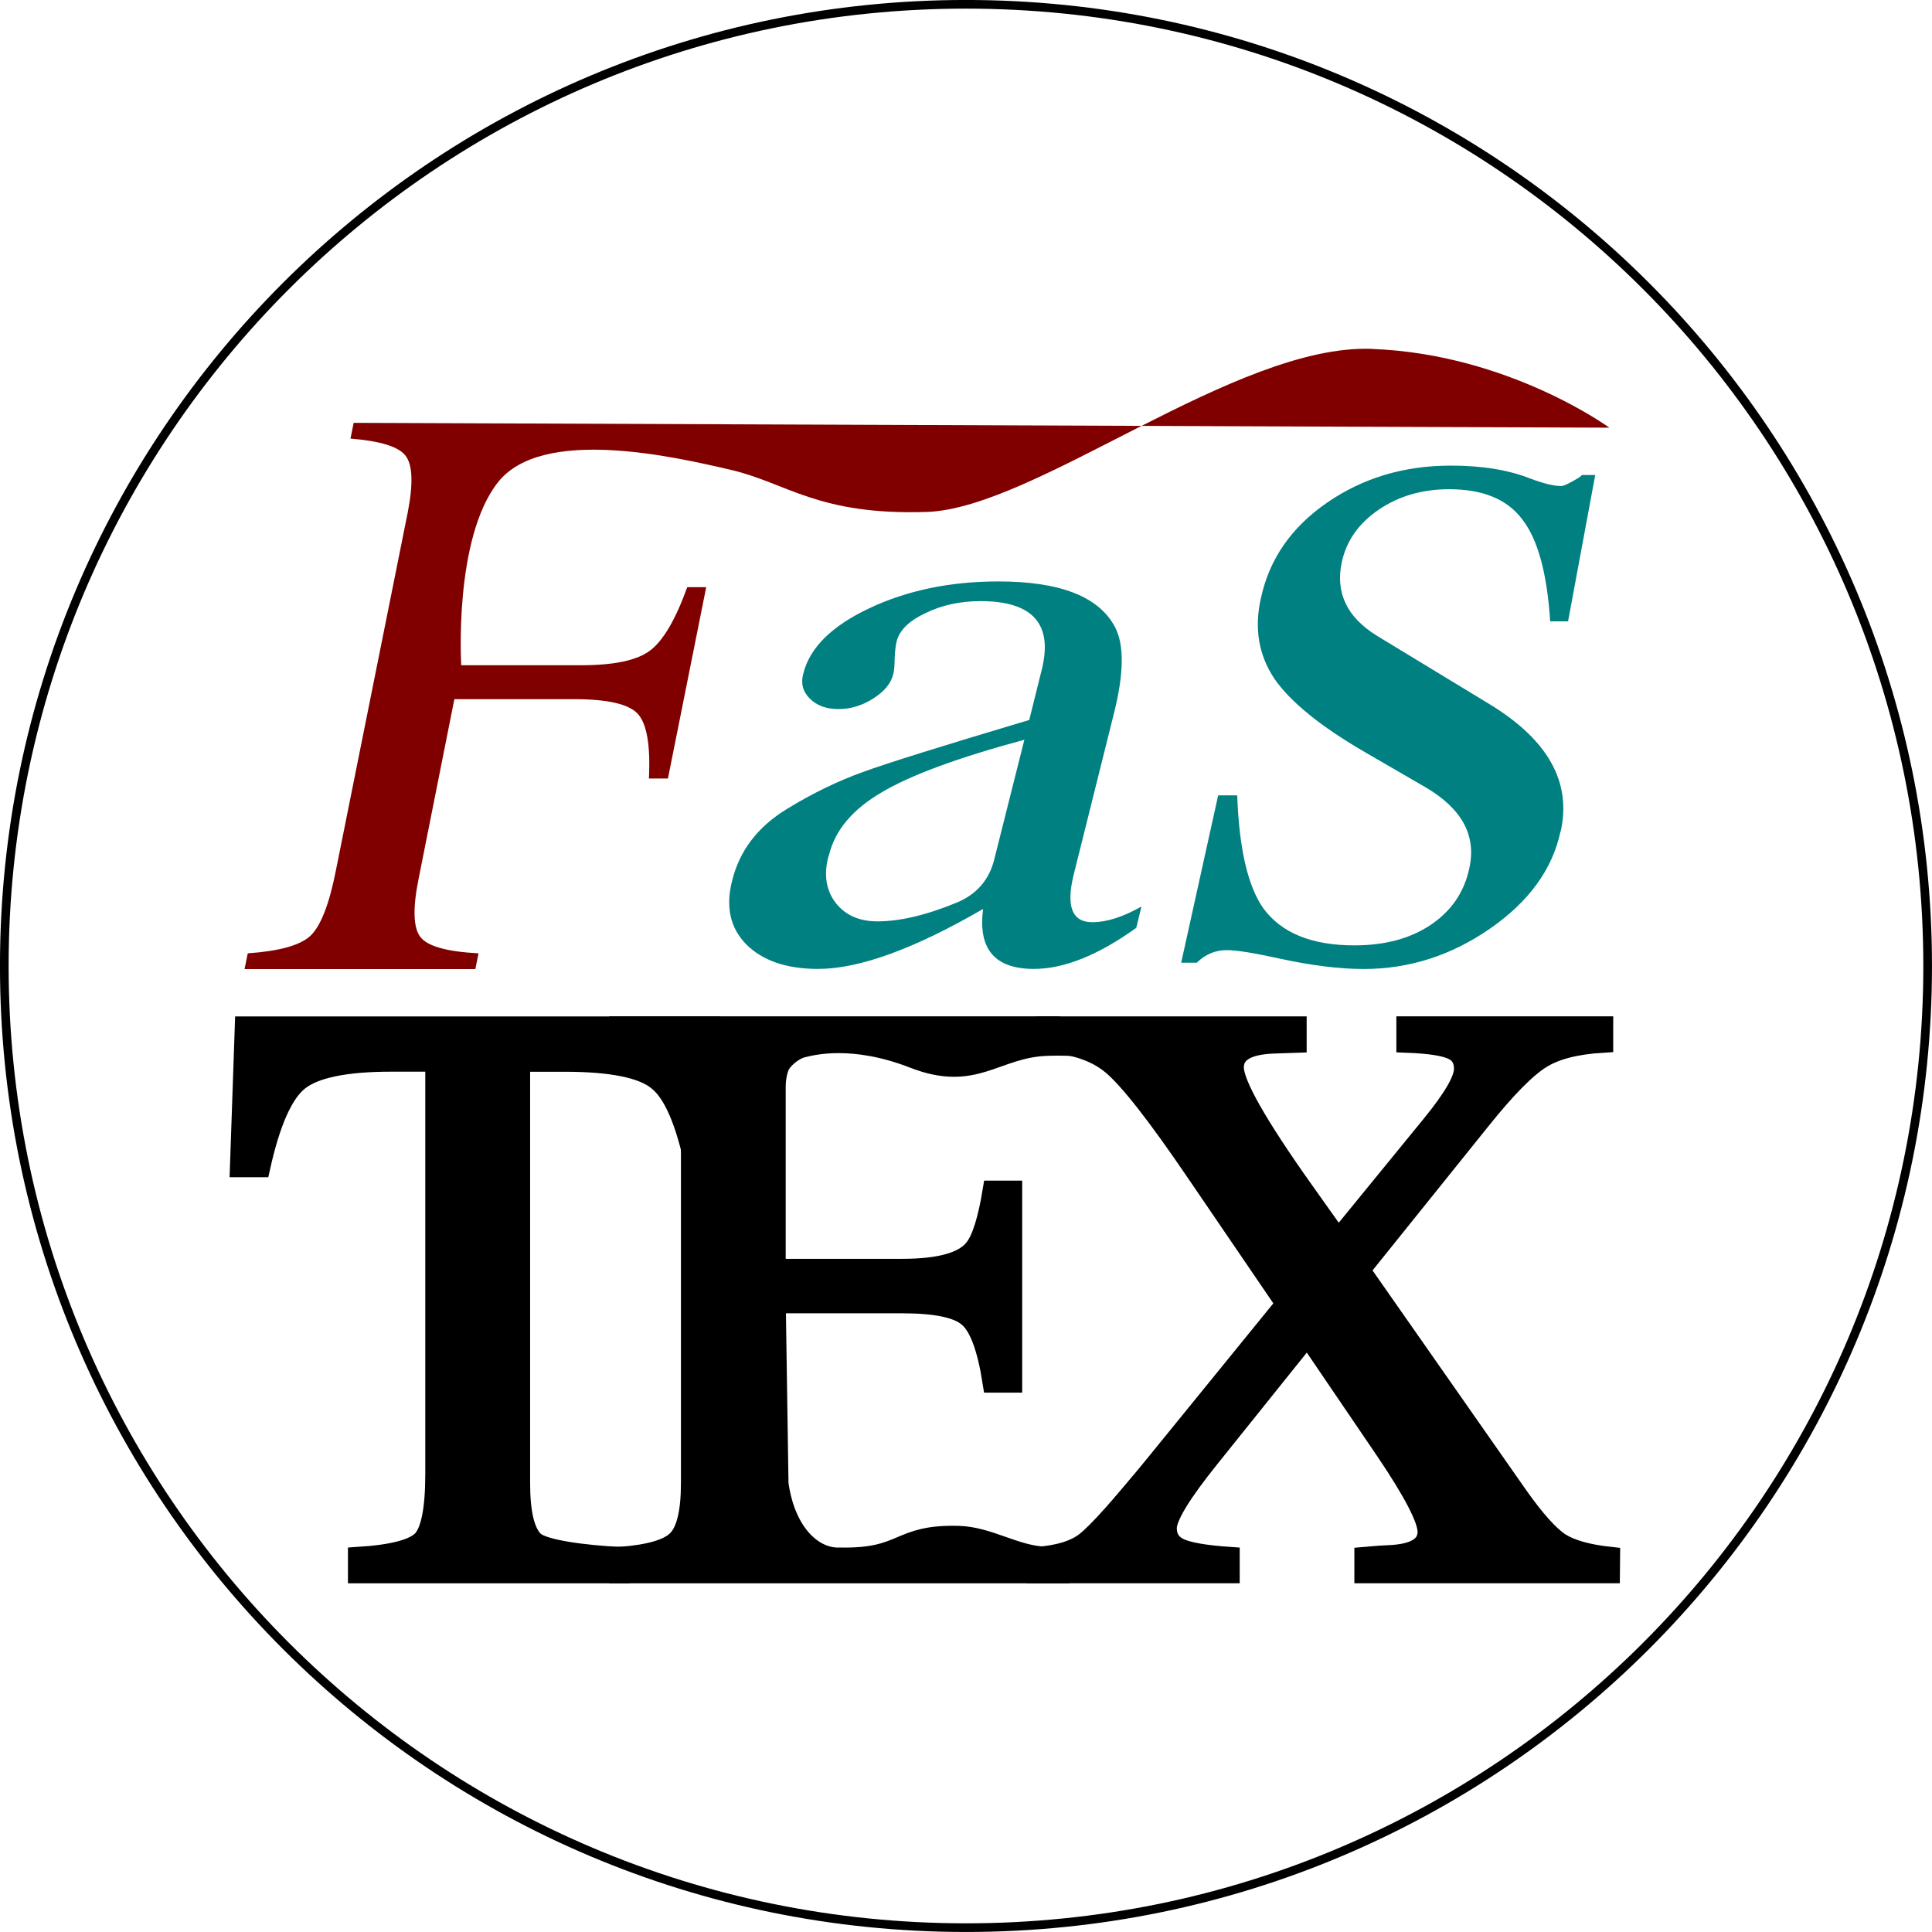
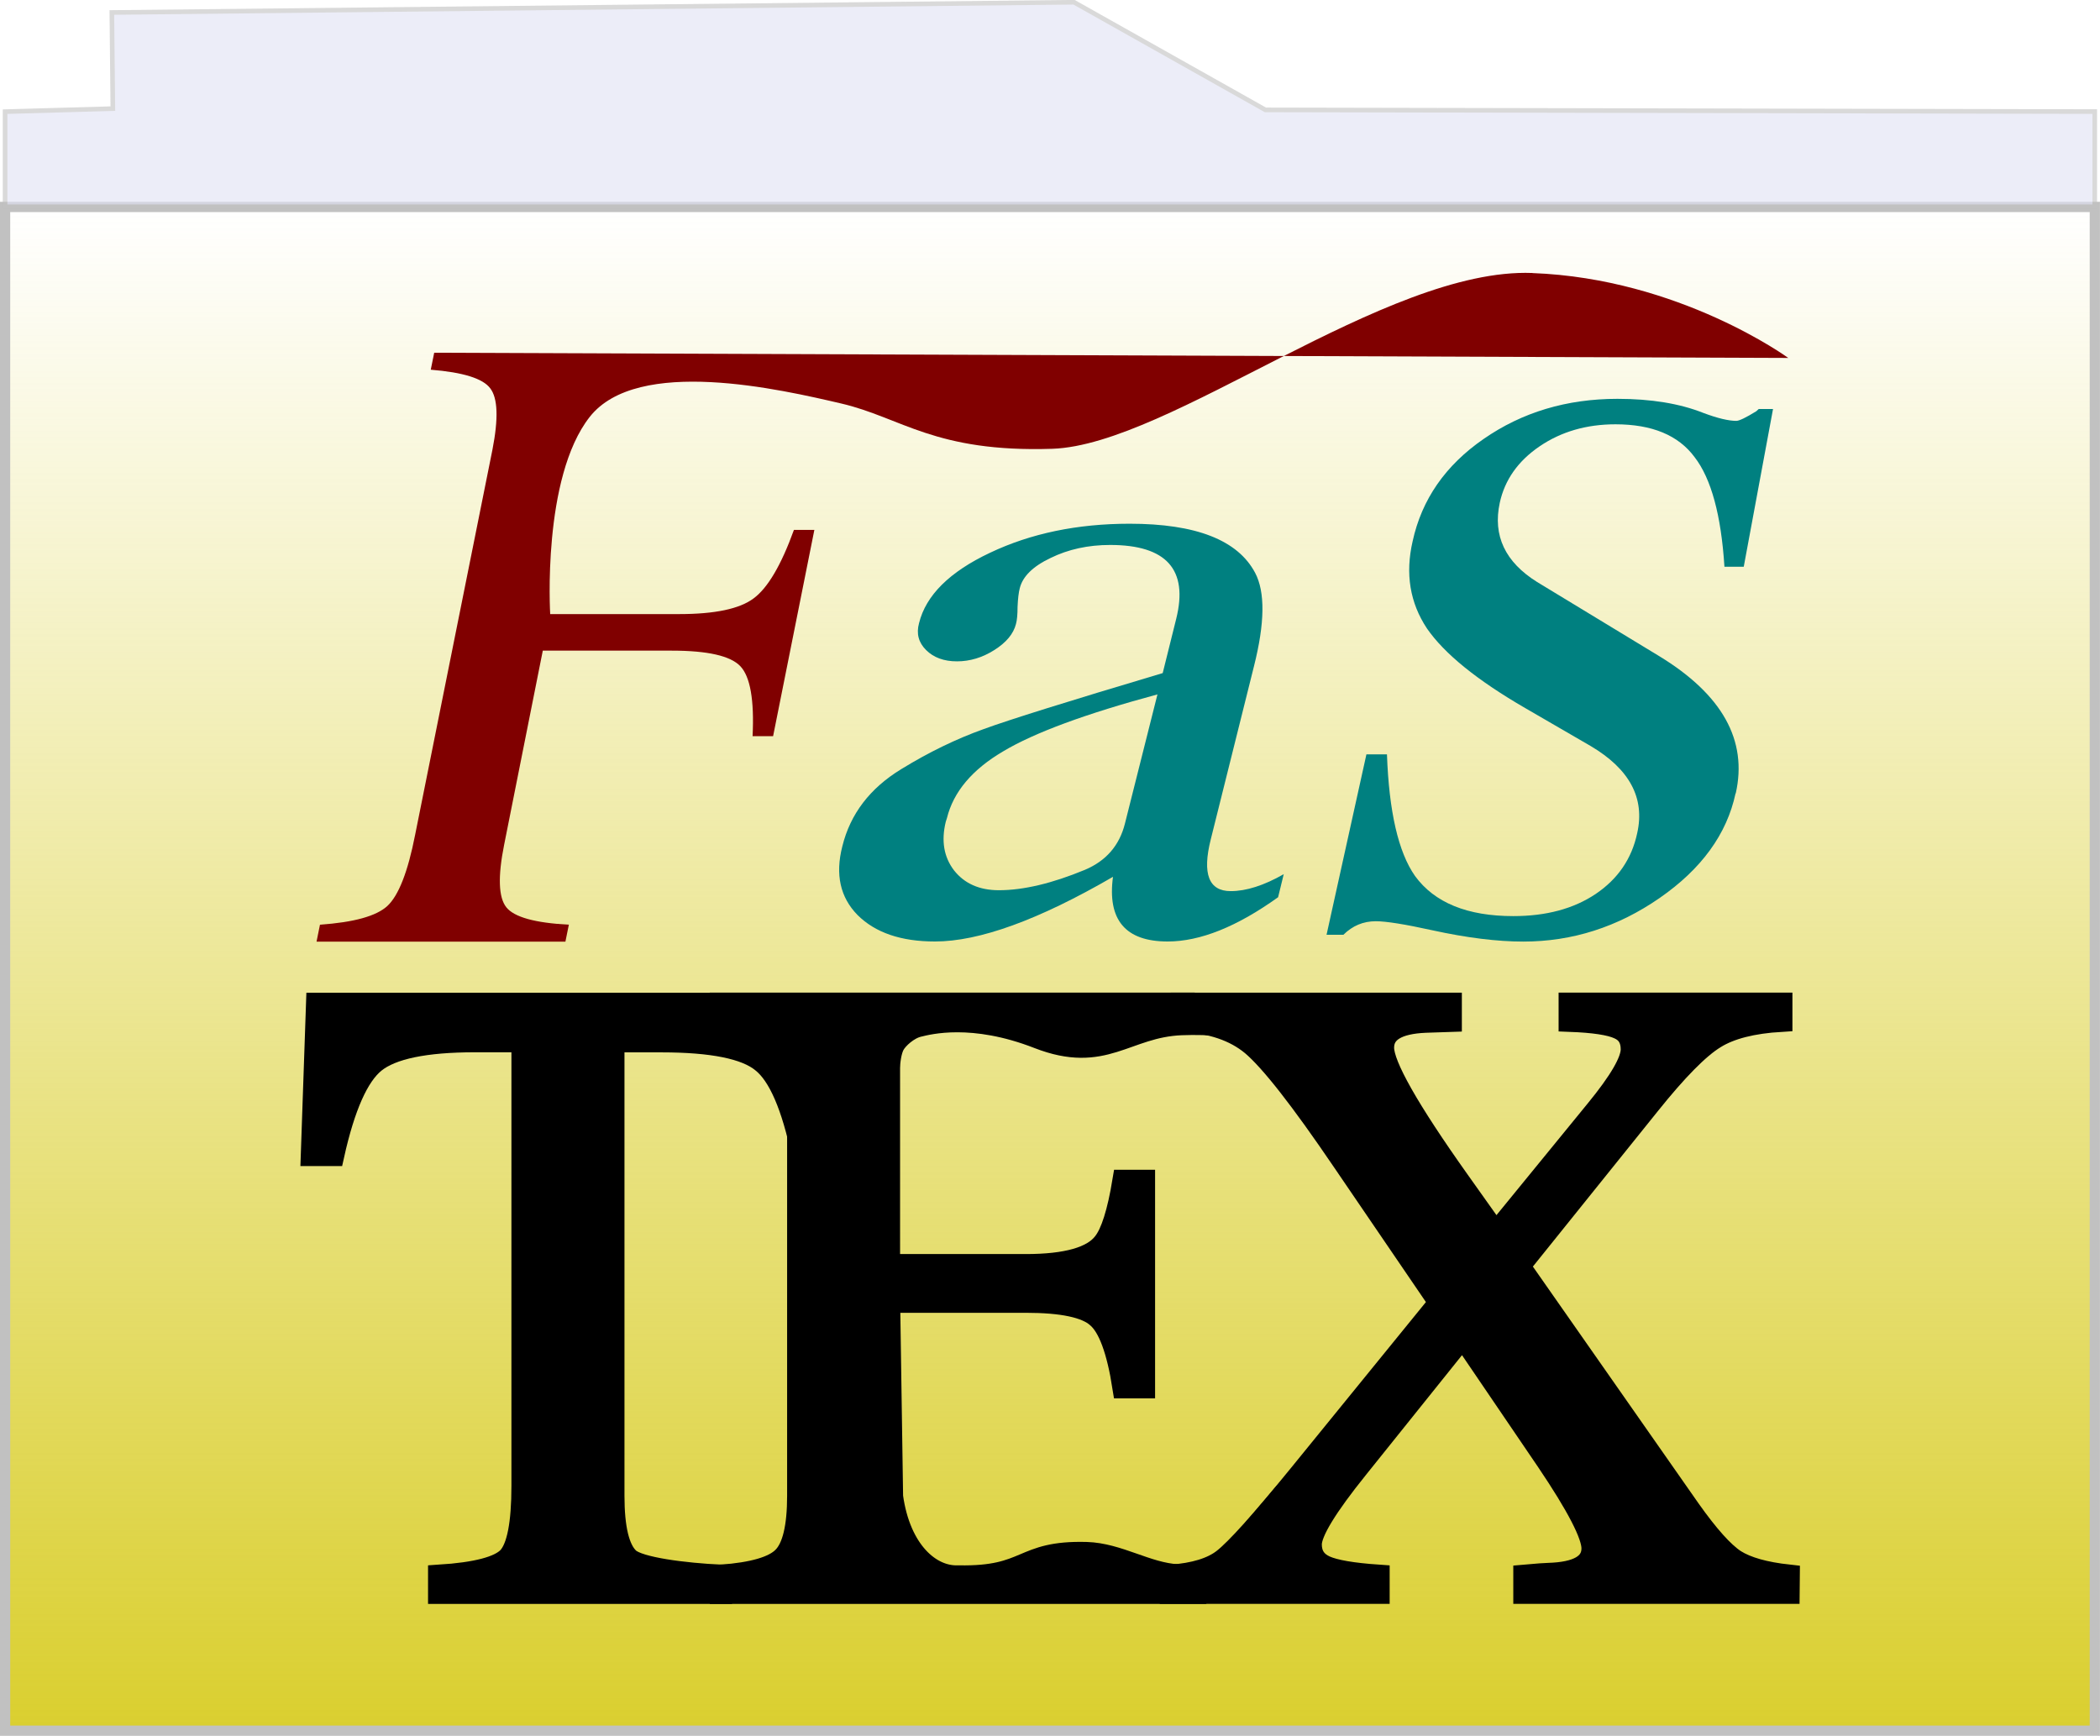
- <svg xmlns="http://www.w3.org/2000/svg" id="svg8" version="1.1" viewBox="0 0 24.787 24.787" height="24.787mm" width="24.787mm">
+ <svg xmlns="http://www.w3.org/2000/svg" xmlns:xlink="http://www.w3.org/1999/xlink" width="24.985mm" height="20.655mm" viewBox="0 0 24.985 20.655" version="1.1" id="svg8">
  <defs id="defs2">
-     </defs>
-   <g id="layer1" transform="translate(-30.43632,-130.4878)">
+     <linearGradient id="linearGradient870">
+       <stop id="stop866" offset="0" style="stop-color:#dacf2f;stop-opacity:1;" />
+       <stop id="stop868" offset="1" style="stop-color:#dacf2f;stop-opacity:0;" />
+     </linearGradient>
+     <linearGradient gradientTransform="matrix(0.7342284,0,0,1.369127,-173.7877,-151.9309)" gradientUnits="userSpaceOnUse" y2="142.073" x2="54.967" y1="142.073" x1="30.271" id="linearGradient872" xlink:href="#linearGradient870" />
+   </defs>
+   <g transform="translate(-30.29496,-131.7154)" id="layer1">
    <g id="g2020">
      <g id="g899">
-         <g style="stroke:#000000;stroke-opacity:1" transform="translate(0.2025051,0.7479522)" id="g2044">
-           <g id="g863">
-             <ellipse style="fill:none;stroke:#000000;stroke-width:0.111;stroke-miterlimit:4;stroke-dasharray:none;stroke-dashoffset:9.691;stroke-opacity:1" id="path917" cx="42.627" cy="142.133" rx="12.338" ry="12.338" />
-             <g id="g915" transform="translate(0.167392,0.3104608)">
-               <g aria-label="F" id="text835" style="font-size:10.583px;line-height:1.25;font-family:Nakula;-inkscape-font-specification:'Nakula, Normal';fill:#800000;stroke:none;stroke-width:0.4;stroke-miterlimit:4;stroke-dasharray:none;stroke-opacity:1" transform="translate(0.7289107,4.233333)">
-                 <path d="m 46.94,129.672 c -1.75,-0.066 -4.313,2.045 -5.711,2.092 -1.398,0.046 -1.795,-0.372 -2.512,-0.539 -0.717,-0.167 -2.423,-0.564 -2.992,0.16 -0.569,0.724 -0.47,2.346 -0.47,2.346 h 1.535 c 0.424,0 0.718,-0.062 0.884,-0.186 0.169,-0.124 0.329,-0.396 0.481,-0.816 h 0.243 l -0.491,2.455 H 37.663 c 0.021,-0.431 -0.028,-0.708 -0.145,-0.832 -0.117,-0.124 -0.389,-0.186 -0.816,-0.186 h -1.535 l -0.46,2.31 c -0.076,0.379 -0.067,0.627 0.026,0.744 0.093,0.117 0.341,0.186 0.744,0.207 l -0.041,0.202 h -2.961 l 0.041,-0.202 c 0.403,-0.028 0.67,-0.102 0.801,-0.222 0.134,-0.124 0.245,-0.407 0.331,-0.847 l 0.92,-4.584 c 0.072,-0.369 0.064,-0.612 -0.026,-0.729 -0.086,-0.117 -0.322,-0.191 -0.708,-0.222 l 0.041,-0.202 16.11,0.062 c 0,0 -1.294,-0.945 -3.044,-1.01 z" style="font-style:italic;fill:#800000;stroke:none;stroke-width:0.4;stroke-miterlimit:4;stroke-dasharray:none;stroke-opacity:1" id="path859" />
+         <g id="g2044" transform="translate(0.2025051,0.7479522)" style="stroke:#000000;stroke-opacity:1">
+           <g id="g892">
+             <rect style="fill:url(#linearGradient872);fill-opacity:1;stroke:#c1c1c1;stroke-width:0.122;stroke-dashoffset:9.691;stroke-opacity:1" id="rect864" width="18.132" height="24.863" x="-151.562" y="30.153" transform="rotate(-90)" />
+             <g transform="translate(0.6545502,0.3104608)" id="g915">
+               <g transform="translate(0.7289107,4.233333)" style="font-size:10.583px;line-height:1.25;font-family:Nakula;-inkscape-font-specification:'Nakula, Normal';fill:#800000;stroke:none;stroke-width:0.4;stroke-miterlimit:4;stroke-dasharray:none;stroke-opacity:1" id="text835" aria-label="F">
+                 <path id="path859" style="font-style:italic;fill:#800000;stroke:none;stroke-width:0.4;stroke-miterlimit:4;stroke-dasharray:none;stroke-opacity:1" d="m 46.94,129.672 c -1.75,-0.066 -4.313,2.045 -5.711,2.092 -1.398,0.046 -1.795,-0.372 -2.512,-0.539 -0.717,-0.167 -2.423,-0.564 -2.992,0.16 -0.569,0.724 -0.47,2.346 -0.47,2.346 h 1.535 c 0.424,0 0.718,-0.062 0.884,-0.186 0.169,-0.124 0.329,-0.396 0.481,-0.816 h 0.243 l -0.491,2.455 H 37.663 c 0.021,-0.431 -0.028,-0.708 -0.145,-0.832 -0.117,-0.124 -0.389,-0.186 -0.816,-0.186 h -1.535 l -0.46,2.31 c -0.076,0.379 -0.067,0.627 0.026,0.744 0.093,0.117 0.341,0.186 0.744,0.207 l -0.041,0.202 h -2.961 l 0.041,-0.202 c 0.403,-0.028 0.67,-0.102 0.801,-0.222 0.134,-0.124 0.245,-0.407 0.331,-0.847 l 0.92,-4.584 c 0.072,-0.369 0.064,-0.612 -0.026,-0.729 -0.086,-0.117 -0.322,-0.191 -0.708,-0.222 l 0.041,-0.202 16.11,0.062 c 0,0 -1.294,-0.945 -3.044,-1.01 z" />
              </g>
-               <g style="font-size:11.813px;line-height:1.25;font-family:Nakula;-inkscape-font-specification:'Nakula, Normal';fill:#008080;stroke:none;stroke-width:0.4;stroke-miterlimit:4;stroke-dasharray:none;stroke-opacity:1" id="text839" transform="scale(1.116218,0.8958825)" aria-label="a">
-                 <path id="path2022" style="font-style:italic;fill:#008080;stroke:none;stroke-width:0.4;stroke-miterlimit:4;stroke-dasharray:none;stroke-opacity:1" d="m 39.996,157.759 q -0.658,0.588 -1.177,0.588 -0.675,0 -0.583,-0.859 -1.188,0.859 -1.898,0.859 -0.542,0 -0.825,-0.352 -0.277,-0.352 -0.162,-0.911 0.127,-0.646 0.629,-1.027 0.438,-0.335 0.877,-0.531 0.404,-0.185 1.909,-0.744 l 0.144,-0.721 q 0.196,-0.981 -0.704,-0.981 -0.352,0 -0.635,0.173 -0.283,0.167 -0.329,0.404 -0.017,0.081 -0.023,0.242 0,0.156 -0.017,0.231 -0.04,0.196 -0.231,0.346 -0.19,0.15 -0.398,0.15 -0.208,0 -0.329,-0.15 -0.121,-0.15 -0.075,-0.358 0.11,-0.554 0.756,-0.934 0.652,-0.386 1.488,-0.386 1.061,0 1.338,0.652 0.162,0.381 -0.012,1.24 l -0.461,2.302 q -0.138,0.686 0.213,0.686 0.248,0 0.565,-0.225 z m -1.632,-0.981 0.346,-1.713 q -1.148,0.386 -1.644,0.756 -0.496,0.363 -0.6,0.888 l -0.012,0.046 q -0.075,0.381 0.087,0.646 0.167,0.265 0.479,0.265 0.392,0 0.917,-0.271 0.34,-0.179 0.427,-0.617 z" />
+               <g aria-label="a" transform="scale(1.116218,0.8958825)" id="text839" style="font-size:11.813px;line-height:1.25;font-family:Nakula;-inkscape-font-specification:'Nakula, Normal';fill:#008080;stroke:none;stroke-width:0.4;stroke-miterlimit:4;stroke-dasharray:none;stroke-opacity:1">
+                 <path d="m 39.996,157.759 q -0.658,0.588 -1.177,0.588 -0.675,0 -0.583,-0.859 -1.188,0.859 -1.898,0.859 -0.542,0 -0.825,-0.352 -0.277,-0.352 -0.162,-0.911 0.127,-0.646 0.629,-1.027 0.438,-0.335 0.877,-0.531 0.404,-0.185 1.909,-0.744 l 0.144,-0.721 q 0.196,-0.981 -0.704,-0.981 -0.352,0 -0.635,0.173 -0.283,0.167 -0.329,0.404 -0.017,0.081 -0.023,0.242 0,0.156 -0.017,0.231 -0.04,0.196 -0.231,0.346 -0.19,0.15 -0.398,0.15 -0.208,0 -0.329,-0.15 -0.121,-0.15 -0.075,-0.358 0.11,-0.554 0.756,-0.934 0.652,-0.386 1.488,-0.386 1.061,0 1.338,0.652 0.162,0.381 -0.012,1.24 l -0.461,2.302 q -0.138,0.686 0.213,0.686 0.248,0 0.565,-0.225 z m -1.632,-0.981 0.346,-1.713 q -1.148,0.386 -1.644,0.756 -0.496,0.363 -0.6,0.888 l -0.012,0.046 q -0.075,0.381 0.087,0.646 0.167,0.265 0.479,0.265 0.392,0 0.917,-0.271 0.34,-0.179 0.427,-0.617 z" style="font-style:italic;fill:#008080;stroke:none;stroke-width:0.4;stroke-miterlimit:4;stroke-dasharray:none;stroke-opacity:1" id="path2022" />
              </g>
-               <g aria-label="T" id="text843" style="font-size:10.583px;line-height:1.25;font-family:Nakula;-inkscape-font-specification:'Nakula, Normal';stroke:#000000;stroke-width:0.265;stroke-opacity:1" transform="translate(0.5291667,3.704167)">
-                 <path d="m 38.713,140.697 h -0.253 c -0.121,-0.582 -0.281,-0.953 -0.481,-1.111 -0.196,-0.162 -0.596,-0.243 -1.199,-0.243 H 36.206 v 5.41 c 0,0.386 0.06,0.636 0.181,0.749 0.124,0.114 0.665,0.181 1.099,0.202 v 0.202 h -3.352 v -0.202 c 0.441,-0.028 0.717,-0.1 0.827,-0.217 0.11,-0.121 0.165,-0.405 0.165,-0.853 v -5.292 h -0.568 c -0.593,0 -0.99,0.083 -1.194,0.248 -0.2,0.162 -0.363,0.531 -0.491,1.106 h -0.253 l 0.062,-1.798 h 5.969 z" style="stroke:#000000;stroke-width:0.265;stroke-opacity:1" id="path853" />
+               <g transform="translate(0.5291667,3.704167)" style="font-size:10.583px;line-height:1.25;font-family:Nakula;-inkscape-font-specification:'Nakula, Normal';stroke:#000000;stroke-width:0.265;stroke-opacity:1" id="text843" aria-label="T">
+                 <path id="path853" style="stroke:#000000;stroke-width:0.265;stroke-opacity:1" d="m 38.713,140.697 h -0.253 c -0.121,-0.582 -0.281,-0.953 -0.481,-1.111 -0.196,-0.162 -0.596,-0.243 -1.199,-0.243 H 36.206 v 5.41 c 0,0.386 0.06,0.636 0.181,0.749 0.124,0.114 0.665,0.181 1.099,0.202 v 0.202 h -3.352 v -0.202 c 0.441,-0.028 0.717,-0.1 0.827,-0.217 0.11,-0.121 0.165,-0.405 0.165,-0.853 v -5.292 h -0.568 c -0.593,0 -0.99,0.083 -1.194,0.248 -0.2,0.162 -0.363,0.531 -0.491,1.106 h -0.253 l 0.062,-1.798 h 5.969 z" />
              </g>
-               <g aria-label="E" id="text847" style="font-size:10.583px;line-height:1.25;font-family:Nakula;-inkscape-font-specification:'Nakula, Normal';stroke:#000000;stroke-width:0.265;stroke-opacity:1" transform="translate(0.5291667,3.704167)">
-                 <path d="m 44.174,144.753 c 0.35,-0.427 -0.978,1.153 -0.978,1.153 h -5.71 v -0.202 c 0.382,-0.028 0.63,-0.1 0.744,-0.217 0.117,-0.117 0.176,-0.362 0.176,-0.734 v -4.703 c 0,-0.369 -0.057,-0.612 -0.171,-0.729 -0.11,-0.117 -0.36,-0.191 -0.749,-0.222 v -0.202 h 5.617 l 1.219,0.351 0.155,0.478 c -0.09,-0.475 -0.847,-0.612 -1.512,-0.587 -0.664,0.026 -0.917,0.467 -1.702,0.161 -0.785,-0.306 -1.303,-0.17 -1.427,-0.14 -0.124,0.029 -0.252,0.146 -0.294,0.223 -0.042,0.077 -0.057,0.212 -0.057,0.279 v 2.346 h 1.628 c 0.486,0 0.796,-0.088 0.93,-0.264 0.093,-0.117 0.171,-0.363 0.233,-0.739 h 0.243 v 2.455 h -0.243 c -0.069,-0.441 -0.172,-0.72 -0.31,-0.837 -0.134,-0.121 -0.419,-0.181 -0.853,-0.181 H 39.486 l 0.035,2.319 c 0.09,0.648 0.454,0.967 0.792,0.951 0.848,0.017 0.733,-0.3 1.523,-0.278 0.379,0.011 0.714,0.244 1.083,0.265 0.369,0.021 0.774,-0.199 1.256,-0.948 z" style="stroke:#000000;stroke-width:0.265;stroke-opacity:1" id="path856" />
+               <g transform="translate(0.5291667,3.704167)" style="font-size:10.583px;line-height:1.25;font-family:Nakula;-inkscape-font-specification:'Nakula, Normal';stroke:#000000;stroke-width:0.265;stroke-opacity:1" id="text847" aria-label="E">
+                 <path id="path856" style="stroke:#000000;stroke-width:0.265;stroke-opacity:1" d="m 44.174,144.753 c 0.35,-0.427 -0.978,1.153 -0.978,1.153 h -5.71 v -0.202 c 0.382,-0.028 0.63,-0.1 0.744,-0.217 0.117,-0.117 0.176,-0.362 0.176,-0.734 v -4.703 c 0,-0.369 -0.057,-0.612 -0.171,-0.729 -0.11,-0.117 -0.36,-0.191 -0.749,-0.222 v -0.202 h 5.617 l 1.219,0.351 0.155,0.478 c -0.09,-0.475 -0.847,-0.612 -1.512,-0.587 -0.664,0.026 -0.917,0.467 -1.702,0.161 -0.785,-0.306 -1.303,-0.17 -1.427,-0.14 -0.124,0.029 -0.252,0.146 -0.294,0.223 -0.042,0.077 -0.057,0.212 -0.057,0.279 v 2.346 h 1.628 c 0.486,0 0.796,-0.088 0.93,-0.264 0.093,-0.117 0.171,-0.363 0.233,-0.739 h 0.243 v 2.455 h -0.243 c -0.069,-0.441 -0.172,-0.72 -0.31,-0.837 -0.134,-0.121 -0.419,-0.181 -0.853,-0.181 H 39.486 l 0.035,2.319 c 0.09,0.648 0.454,0.967 0.792,0.951 0.848,0.017 0.733,-0.3 1.523,-0.278 0.379,0.011 0.714,0.244 1.083,0.265 0.369,0.021 0.774,-0.199 1.256,-0.948 z" />
              </g>
-               <g style="font-size:10.583px;line-height:1.25;font-family:Nakula;-inkscape-font-specification:'Nakula, Normal';stroke:#000000;stroke-width:0.265;stroke-opacity:1" id="text851" aria-label="X">
-                 <path id="path2025" style="stroke:#000000;stroke-width:0.265;stroke-opacity:1" d="m 50.717,149.61 h -3.142 v -0.202 q 0.238,-0.021 0.284,-0.021 0.527,-0.015 0.527,-0.305 0,-0.243 -0.537,-1.039 l -1.008,-1.483 -1.256,1.566 q -0.553,0.687 -0.553,0.909 0,0.186 0.171,0.264 0.171,0.077 0.636,0.109 v 0.202 h -2.47 v -0.202 q 0.419,-0.031 0.625,-0.191 0.233,-0.181 0.91,-1.013 l 1.664,-2.046 -1.152,-1.69 q -0.744,-1.096 -1.08,-1.38 -0.31,-0.258 -0.837,-0.284 v -0.202 h 3.199 v 0.202 l -0.3,0.01 q -0.506,0.021 -0.506,0.31 0,0.32 0.899,1.586 l 0.444,0.625 1.194,-1.462 q 0.424,-0.517 0.424,-0.729 0,-0.186 -0.155,-0.253 -0.155,-0.072 -0.584,-0.088 v -0.202 h 2.517 v 0.202 q -0.517,0.031 -0.791,0.202 -0.289,0.176 -0.785,0.796 l -1.545,1.922 2.031,2.904 q 0.326,0.46 0.537,0.599 0.212,0.134 0.641,0.181 z" />
+               <g aria-label="X" id="text851" style="font-size:10.583px;line-height:1.25;font-family:Nakula;-inkscape-font-specification:'Nakula, Normal';stroke:#000000;stroke-width:0.265;stroke-opacity:1">
+                 <path d="m 50.717,149.61 h -3.142 v -0.202 q 0.238,-0.021 0.284,-0.021 0.527,-0.015 0.527,-0.305 0,-0.243 -0.537,-1.039 l -1.008,-1.483 -1.256,1.566 q -0.553,0.687 -0.553,0.909 0,0.186 0.171,0.264 0.171,0.077 0.636,0.109 v 0.202 h -2.47 v -0.202 q 0.419,-0.031 0.625,-0.191 0.233,-0.181 0.91,-1.013 l 1.664,-2.046 -1.152,-1.69 q -0.744,-1.096 -1.08,-1.38 -0.31,-0.258 -0.837,-0.284 v -0.202 h 3.199 v 0.202 l -0.3,0.01 q -0.506,0.021 -0.506,0.31 0,0.32 0.899,1.586 l 0.444,0.625 1.194,-1.462 q 0.424,-0.517 0.424,-0.729 0,-0.186 -0.155,-0.253 -0.155,-0.072 -0.584,-0.088 v -0.202 h 2.517 v 0.202 q -0.517,0.031 -0.791,0.202 -0.289,0.176 -0.785,0.796 l -1.545,1.922 2.031,2.904 q 0.326,0.46 0.537,0.599 0.212,0.134 0.641,0.181 z" style="stroke:#000000;stroke-width:0.265;stroke-opacity:1" id="path2025" />
              </g>
-               <g style="font-size:14.457px;line-height:1.25;font-family:Nakula;-inkscape-font-specification:'Nakula, Normal';fill:#008080;stroke:none;stroke-width:0.4;stroke-miterlimit:4;stroke-dasharray:none;stroke-opacity:1" id="text839-3" transform="scale(1.04918,0.9531256)" aria-label="s">
-                 <path id="path2028" style="font-style:italic;fill:#008080;stroke:none;stroke-width:0.4;stroke-miterlimit:4;stroke-dasharray:none;stroke-opacity:1" d="m 47.739,146.988 q -0.148,0.762 -0.861,1.306 -0.713,0.544 -1.546,0.544 -0.445,0 -1.031,-0.141 -0.466,-0.113 -0.642,-0.113 -0.212,0 -0.367,0.169 h -0.191 l 0.452,-2.252 h 0.233 q 0.035,1.073 0.318,1.518 0.332,0.501 1.115,0.501 0.558,0 0.932,-0.275 0.381,-0.282 0.473,-0.762 0.134,-0.656 -0.529,-1.087 l -0.741,-0.473 q -0.819,-0.522 -1.115,-0.995 -0.289,-0.48 -0.162,-1.087 0.155,-0.784 0.805,-1.278 0.656,-0.501 1.518,-0.501 0.572,0 0.974,0.176 0.24,0.099 0.374,0.099 0.049,0 0.226,-0.12 l 0.028,-0.028 h 0.162 l -0.332,1.969 h -0.219 q -0.056,-0.967 -0.339,-1.369 -0.275,-0.409 -0.896,-0.409 -0.494,0 -0.861,0.275 -0.367,0.275 -0.452,0.706 -0.12,0.614 0.424,0.988 l 1.384,0.925 q 1.073,0.72 0.868,1.715 z" />
+               <g aria-label="s" transform="scale(1.04918,0.9531256)" id="text839-3" style="font-size:14.457px;line-height:1.25;font-family:Nakula;-inkscape-font-specification:'Nakula, Normal';fill:#008080;stroke:none;stroke-width:0.4;stroke-miterlimit:4;stroke-dasharray:none;stroke-opacity:1">
+                 <path d="m 47.739,146.988 q -0.148,0.762 -0.861,1.306 -0.713,0.544 -1.546,0.544 -0.445,0 -1.031,-0.141 -0.466,-0.113 -0.642,-0.113 -0.212,0 -0.367,0.169 h -0.191 l 0.452,-2.252 h 0.233 q 0.035,1.073 0.318,1.518 0.332,0.501 1.115,0.501 0.558,0 0.932,-0.275 0.381,-0.282 0.473,-0.762 0.134,-0.656 -0.529,-1.087 l -0.741,-0.473 q -0.819,-0.522 -1.115,-0.995 -0.289,-0.48 -0.162,-1.087 0.155,-0.784 0.805,-1.278 0.656,-0.501 1.518,-0.501 0.572,0 0.974,0.176 0.24,0.099 0.374,0.099 0.049,0 0.226,-0.12 l 0.028,-0.028 h 0.162 l -0.332,1.969 h -0.219 q -0.056,-0.967 -0.339,-1.369 -0.275,-0.409 -0.896,-0.409 -0.494,0 -0.861,0.275 -0.367,0.275 -0.452,0.706 -0.12,0.614 0.424,0.988 l 1.384,0.925 q 1.073,0.72 0.868,1.715 z" style="font-style:italic;fill:#008080;stroke:none;stroke-width:0.4;stroke-miterlimit:4;stroke-dasharray:none;stroke-opacity:1" id="path2028" />
              </g>
            </g>
+             <path id="rect874" style="opacity:0.61;fill:#e0e1f3;stroke:#c1c1c1;stroke-width:0.055;stroke-dashoffset:9.691;stroke-opacity:1" d="m 30.153,132.296 1.282,-0.036 -0.012,-1.144 11.448,-0.122 2.277,1.281 9.867,0.02 v 1.133 H 30.153 Z" />
          </g>
        </g>
      </g>
    </g>
  </g>
</svg>
